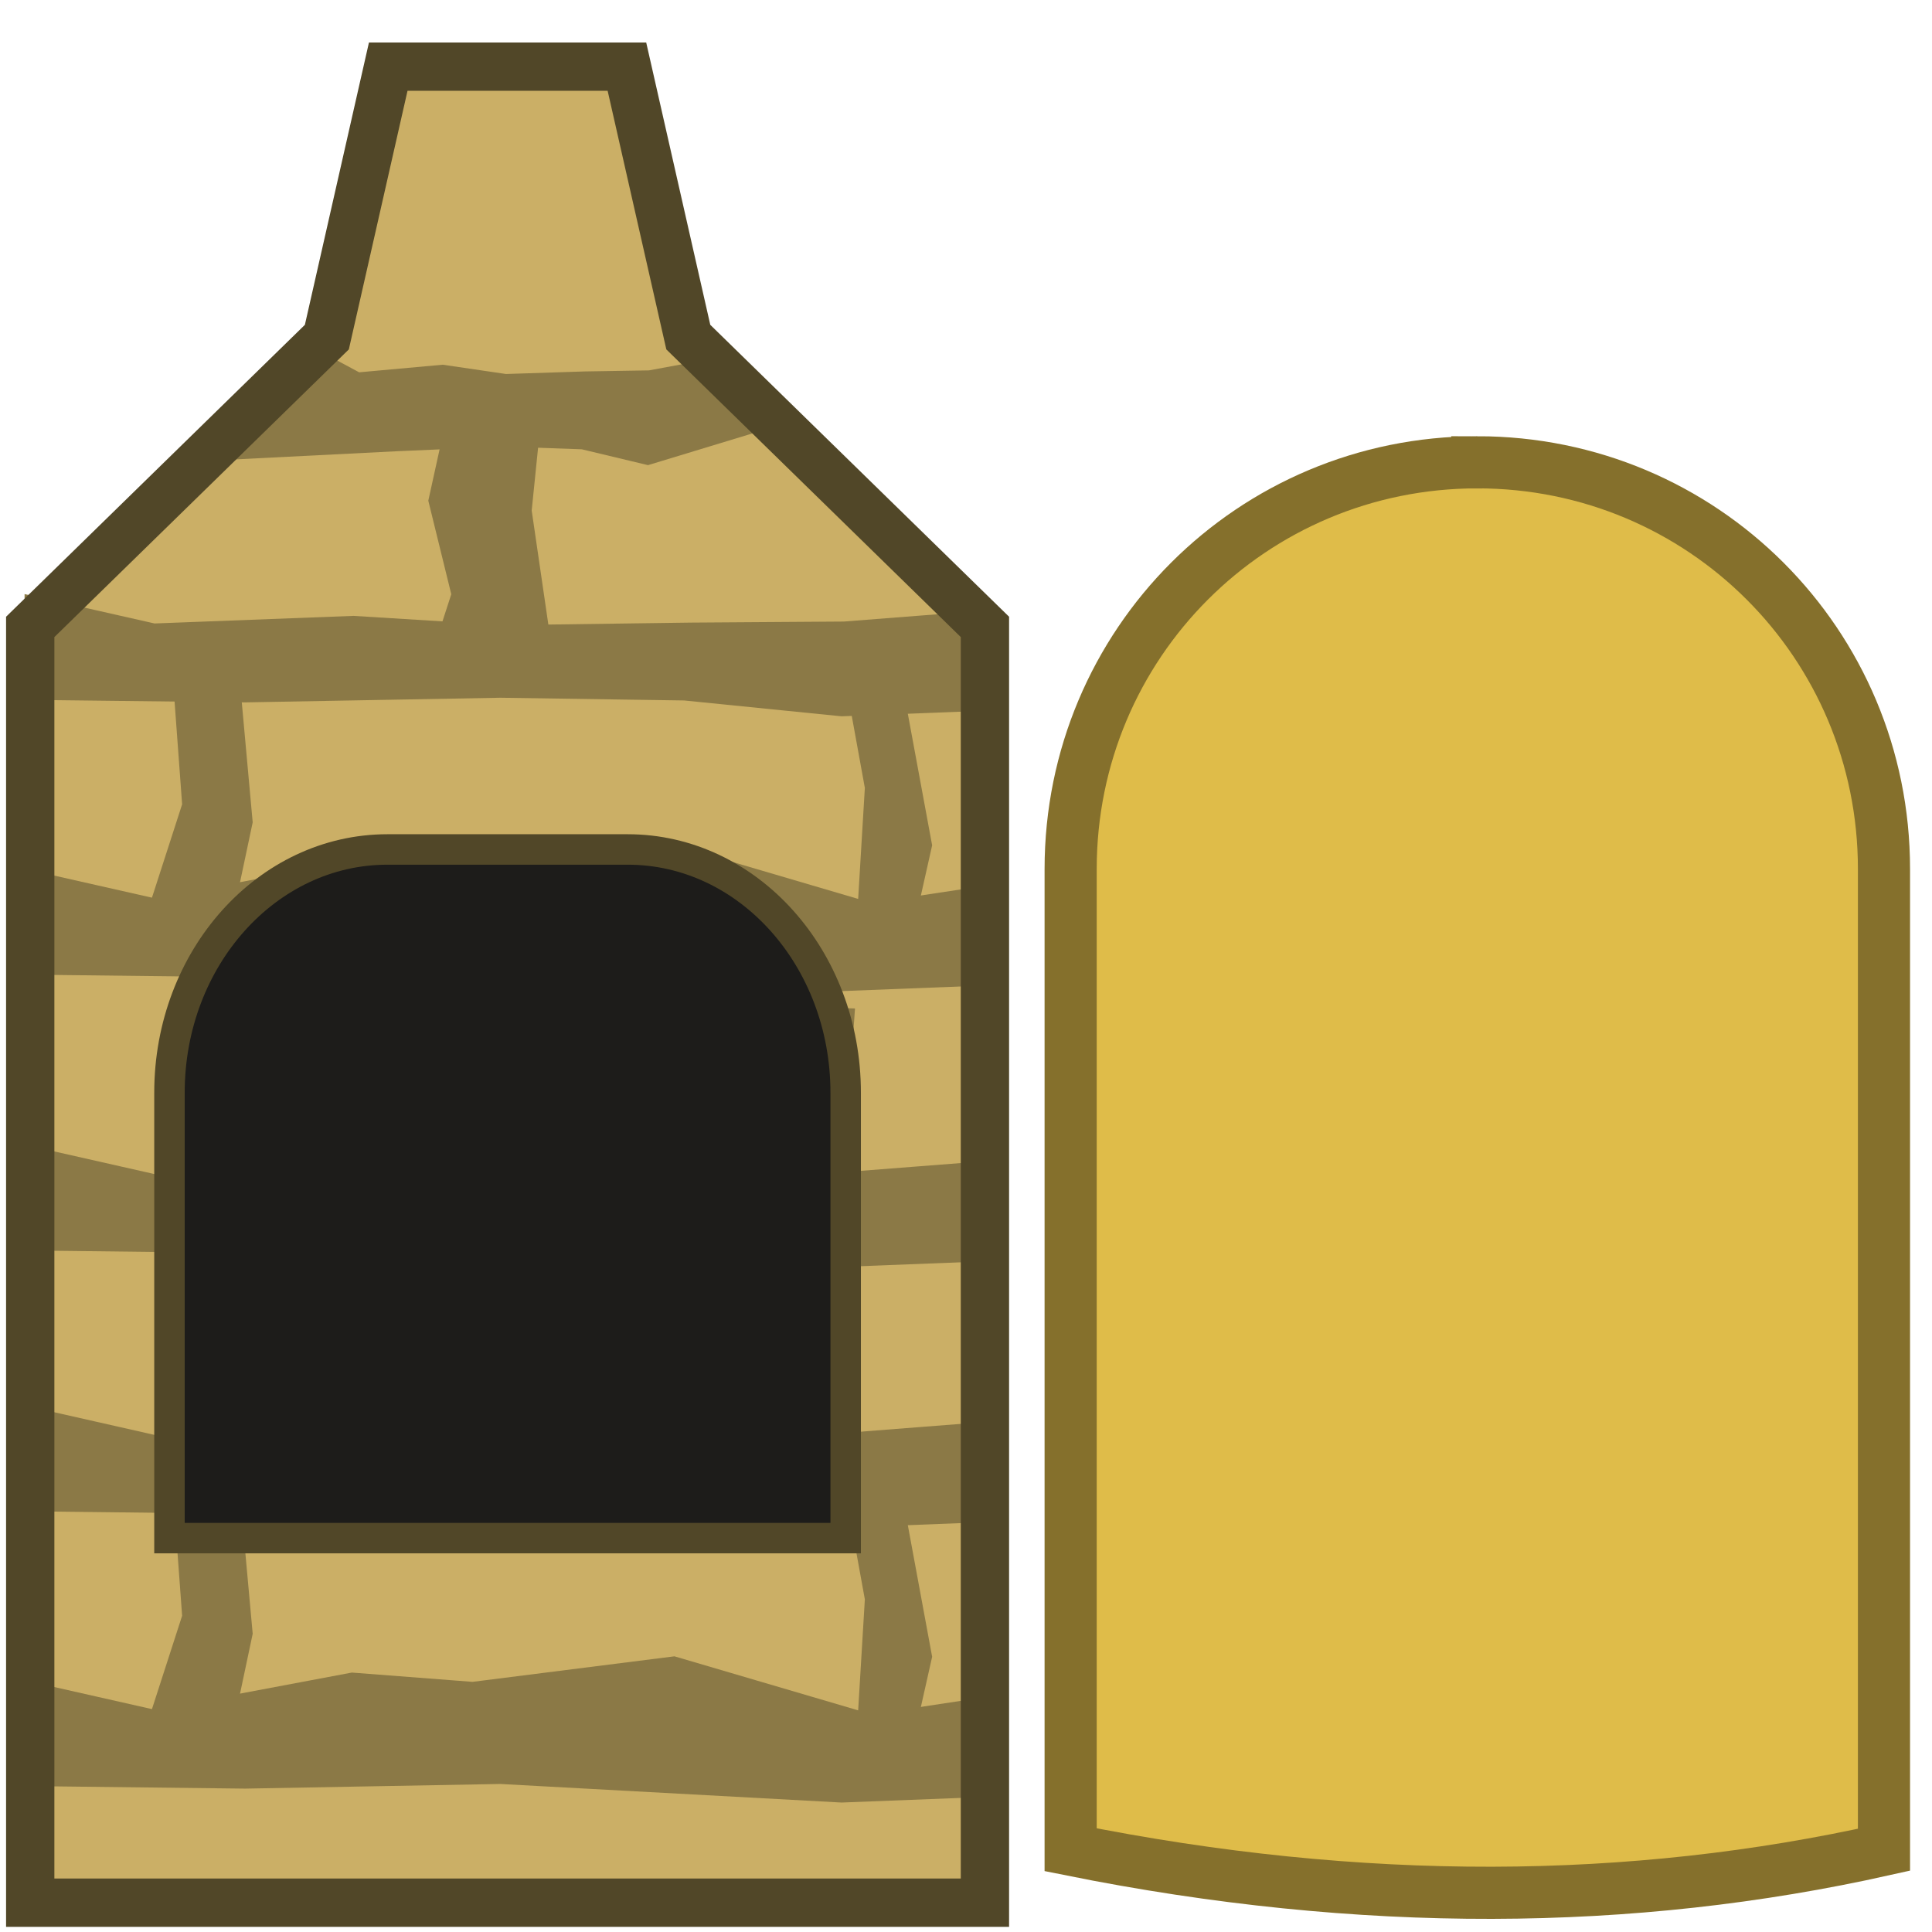
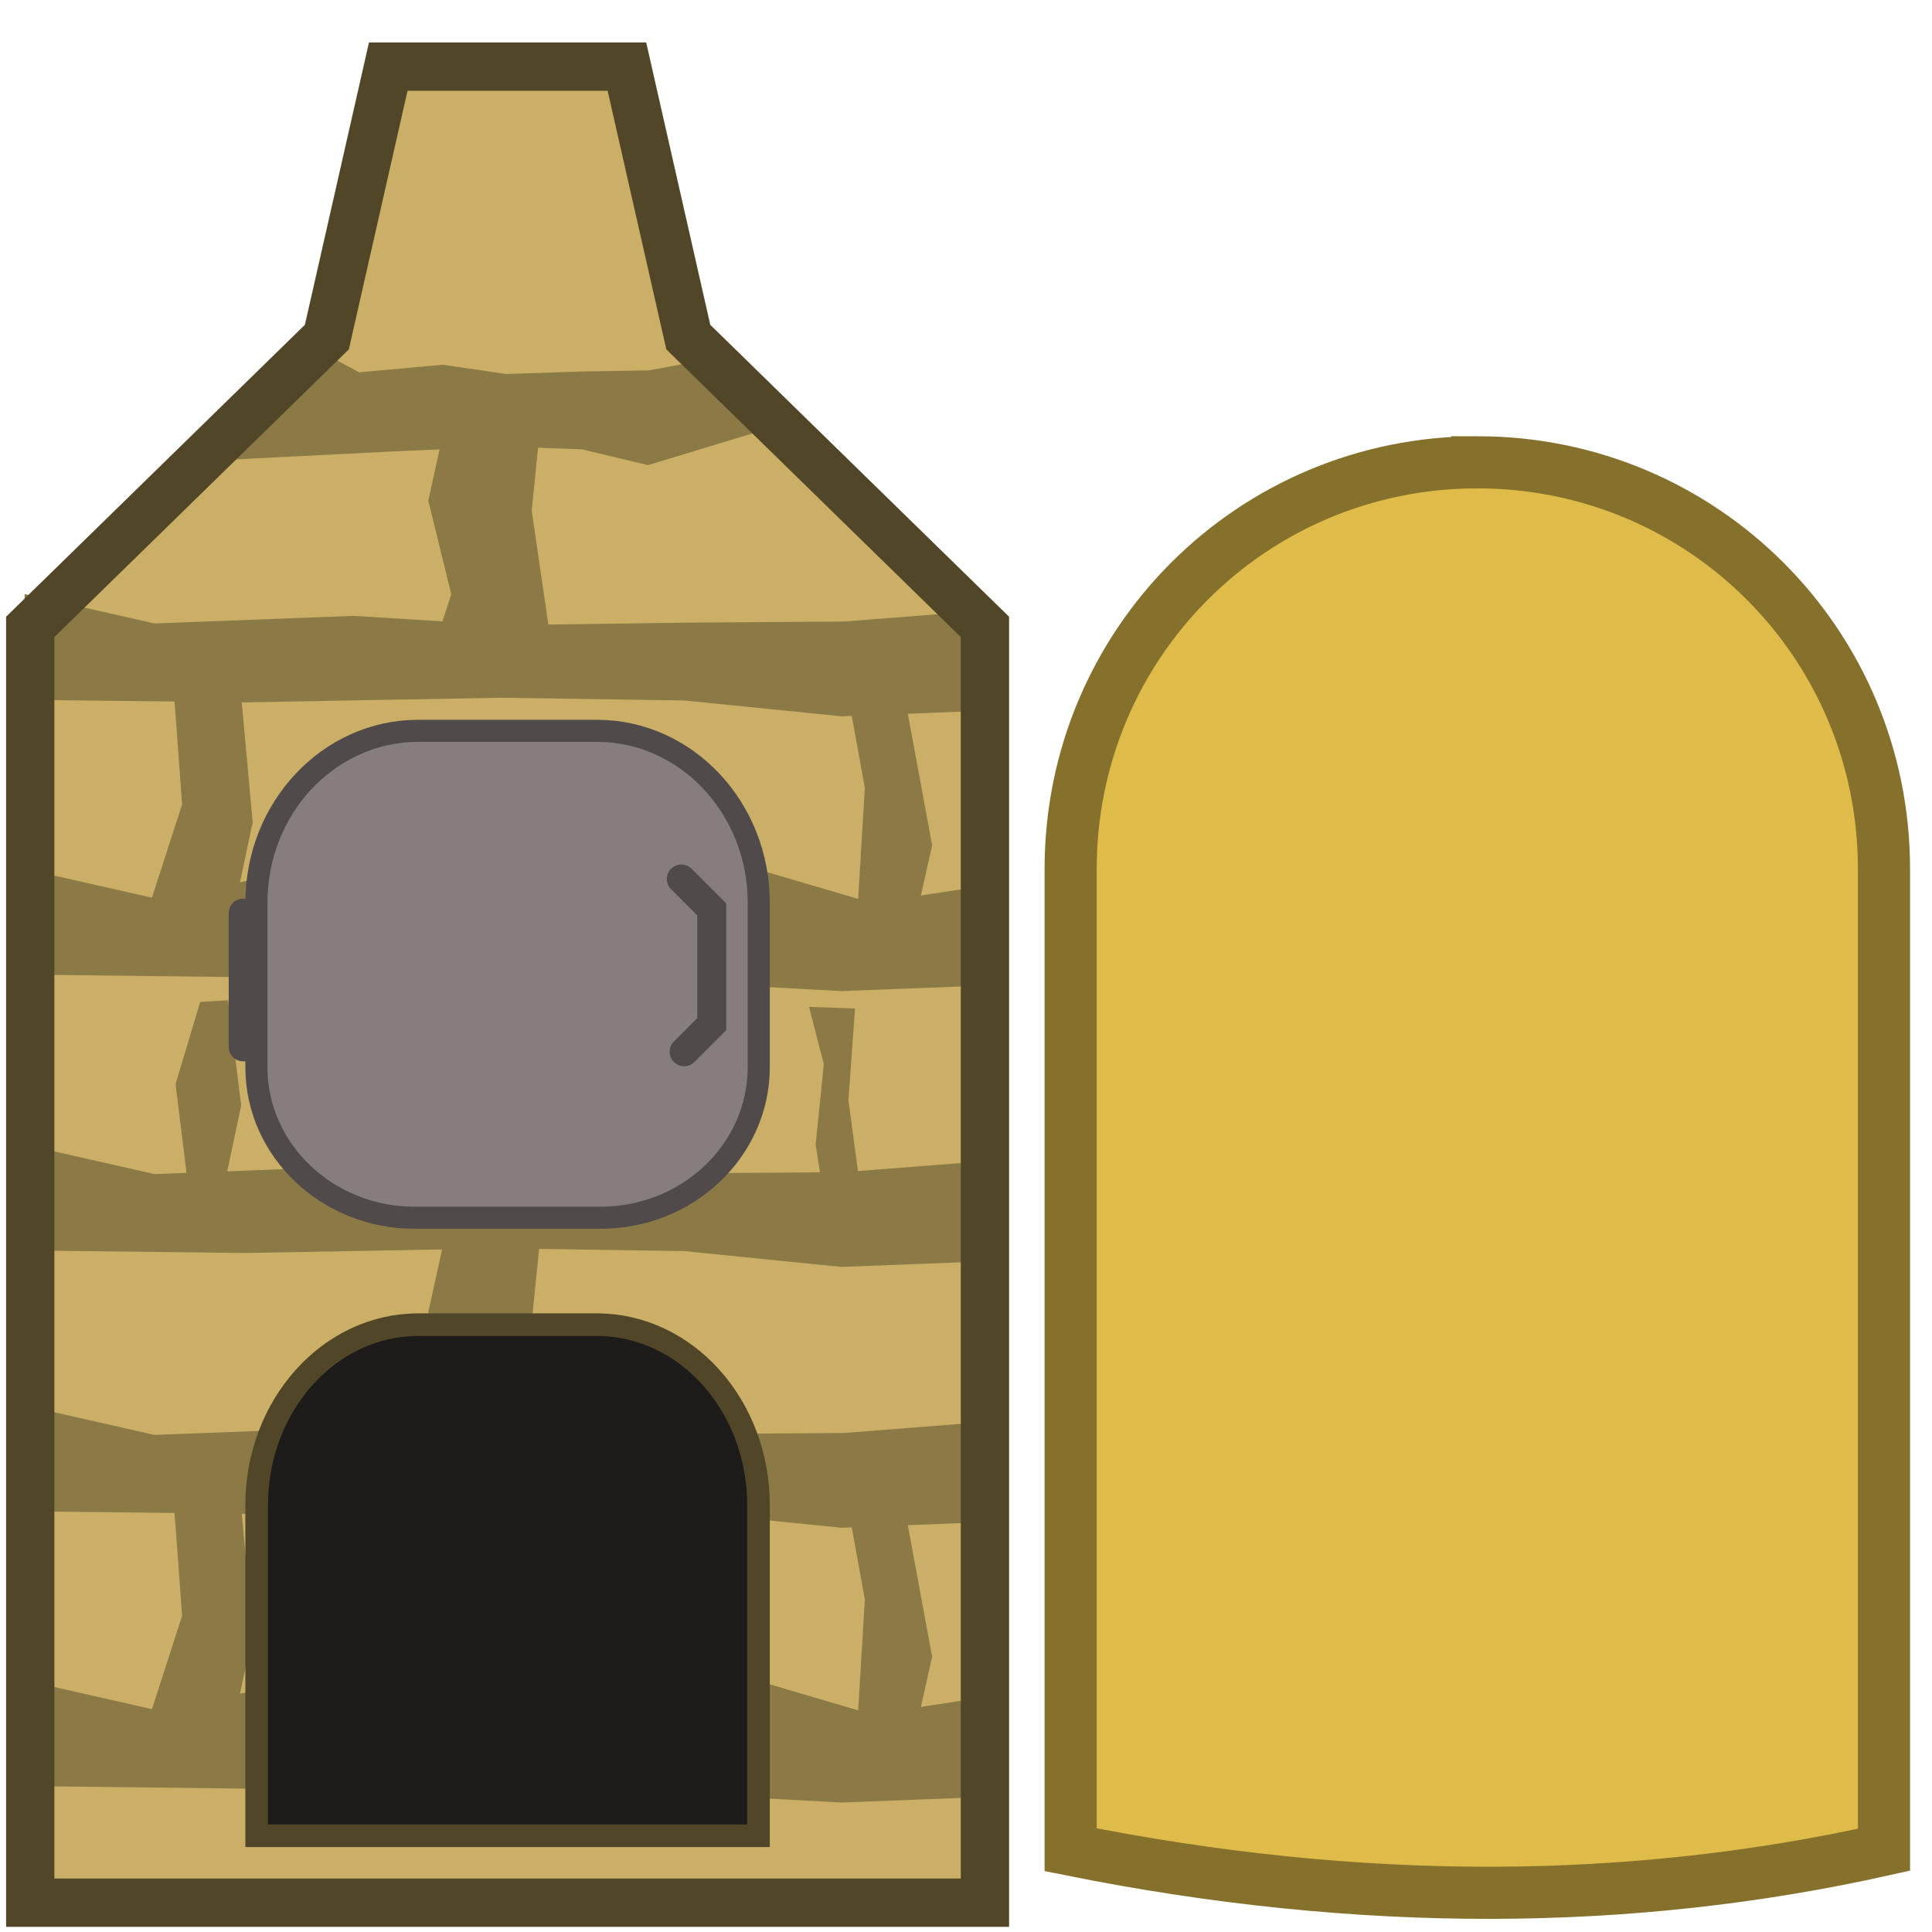
<svg xmlns="http://www.w3.org/2000/svg" width="200" height="200" viewBox="0 0 200 200" version="1.1" id="svg1" xml:space="preserve">
  <defs id="defs1" />
  <g id="layer1">
-     <g id="g1" transform="matrix(0.5,0,0,0.5,2.543905,97.55114)">
-       <path style="fill:#cbaf66;fill-opacity:1;stroke:none;stroke-width:6.199;stroke-dasharray:none;stroke-opacity:1;paint-order:fill markers stroke" d="m 1.17,-65.307 61.415,-60 12.708,-56 h 49.415 l 12.708,56 61.415,60 L 200,200 H 0 Z" id="path1" />
-       <g id="g19" style="display:inline;fill:#8b7946;fill-opacity:1" transform="translate(0,-156)">
-         <path style="display:inline;fill:#8b7946;fill-opacity:1;stroke:none;stroke-width:20;stroke-dasharray:none;stroke-opacity:1;paint-order:fill markers stroke" d="M 200,87.217 169.617,89.582 137.946,89.801 99.198,90.33 68.095,88.408 26.91,89.98 0,83.898 v 21.886 l 45.65,0.534 52.858,-0.961 38.037,0.563 32.601,3.281 L 200,108 Z" id="path15" />
-         <path style="display:inline;fill:#8b7946;fill-opacity:1;stroke:none;stroke-width:20;stroke-dasharray:none;stroke-opacity:1;paint-order:fill markers stroke" d="M 200,144.11 175.394,147.834 134.549,135.821 92.742,141.107 67.755,139.185 26.91,146.873 0,140.791 v 21.886 l 45.65,0.534 52.858,-0.961 L 169.147,166.095 200,164.893 Z" id="path16" />
-         <path style="display:inline;fill:#8b7946;fill-opacity:1;stroke:none;stroke-width:20;stroke-dasharray:none;stroke-opacity:1;paint-order:fill markers stroke" d="m 87.325,47.57 -3.738,16.989 4.757,19.368 -4.077,12.572 25.144,0.34 -4.417,-30.241 2.039,-20.047 z" id="path17" />
-         <path style="display:inline;fill:#8b7946;fill-opacity:1;stroke:none;stroke-width:20;stroke-dasharray:none;stroke-opacity:1;paint-order:fill markers stroke" d="m 44.512,101.256 2.718,29.901 -3.738,17.669 -18.009,0.68 7.136,-22.086 -1.699,-23.105 z" id="path18" />
-         <path style="display:inline;fill:#8b7946;fill-opacity:1;stroke:none;stroke-width:20;stroke-dasharray:none;stroke-opacity:1;paint-order:fill markers stroke" d="m 182.126,104.654 5.776,31.26 -3.738,16.65 -11.893,-0.34 1.699,-28.202 -3.398,-18.688 z" id="path19" />
-         <path style="display:inline;fill:#8b7946;fill-opacity:1;stroke:none;stroke-width:12.969;stroke-dasharray:none;stroke-opacity:1;paint-order:fill markers stroke" d="M 142.046,35.217 129.272,37.582 115.955,37.801 99.663,38.33 86.585,36.408 69.268,37.98 57.954,31.898 36.291,56.381 77.148,54.318 99.373,53.357 l 15.993,0.563 13.707,3.281 27.061,-8.22 z" id="path20" />
-       </g>
-       <g id="g11" style="display:inline;fill:#8b7946;fill-opacity:1" transform="translate(0,12)">
-         <path style="display:inline;fill:#8b7946;fill-opacity:1;stroke:none;stroke-width:20;stroke-dasharray:none;stroke-opacity:1;paint-order:fill markers stroke" d="M 33.979,39.415 31.26,17.329 36.357,0.34 42.134,0 44.852,21.746 41.114,39.415 Z" id="path10" />
-         <path style="display:inline;fill:#8b7946;fill-opacity:1;stroke:none;stroke-width:20;stroke-dasharray:none;stroke-opacity:1;paint-order:fill markers stroke" d="m 172.951,38.396 -2.378,-17.669 1.359,-19.028 -9.514,-0.34 3.058,11.893 -1.699,16.65 1.359,8.495 z" id="path11" />
-         <path style="display:inline;fill:#8b7946;fill-opacity:1;stroke:none;stroke-width:20;stroke-dasharray:none;stroke-opacity:1;paint-order:fill markers stroke" d="M 200,33.217 169.617,35.582 137.946,35.801 99.198,36.33 68.095,34.408 26.91,35.98 0,29.898 V 51.784 L 45.65,52.318 98.509,51.357 136.546,51.92 169.147,55.201 200,54 Z" id="path6" />
-         <path style="display:inline;fill:#8b7946;fill-opacity:1;stroke:none;stroke-width:20;stroke-dasharray:none;stroke-opacity:1;paint-order:fill markers stroke" d="M 200,87.217 169.617,89.582 137.946,89.801 99.198,90.33 68.095,88.408 26.91,89.98 0,83.898 v 21.886 l 45.65,0.534 52.858,-0.961 38.037,0.563 32.601,3.281 L 200,108 Z" id="path5" />
-         <path style="display:inline;fill:#8b7946;fill-opacity:1;stroke:none;stroke-width:20;stroke-dasharray:none;stroke-opacity:1;paint-order:fill markers stroke" d="M 200,144.11 175.394,147.834 134.549,135.821 92.742,141.107 67.755,139.185 26.91,146.873 0,140.791 v 21.886 l 45.65,0.534 52.858,-0.961 L 169.147,166.095 200,164.893 Z" id="path4" />
-         <path style="display:inline;fill:#8b7946;fill-opacity:1;stroke:none;stroke-width:20;stroke-dasharray:none;stroke-opacity:1;paint-order:fill markers stroke" d="m 87.325,47.57 -3.738,16.989 4.757,19.368 -4.077,12.572 25.144,0.34 -4.417,-30.241 2.039,-20.047 z" id="path7" />
-         <path style="display:inline;fill:#8b7946;fill-opacity:1;stroke:none;stroke-width:20;stroke-dasharray:none;stroke-opacity:1;paint-order:fill markers stroke" d="m 44.512,101.256 2.718,29.901 -3.738,17.669 -18.009,0.68 7.136,-22.086 -1.699,-23.105 z" id="path8" />
-         <path style="display:inline;fill:#8b7946;fill-opacity:1;stroke:none;stroke-width:20;stroke-dasharray:none;stroke-opacity:1;paint-order:fill markers stroke" d="m 182.126,104.654 5.776,31.26 -3.738,16.65 -11.893,-0.34 1.699,-28.202 -3.398,-18.688 z" id="path9" />
-       </g>
-       <path style="display:inline;fill:#1d1c1a;fill-opacity:1;stroke:#514728;stroke-width:6.306;stroke-dasharray:none;stroke-opacity:1;paint-order:fill markers stroke" d="M 30,123.347 H 170 V 31.115 c 0,-27.805 -20.202,-50.345 -45.122,-50.345 H 75.122 c -24.92,0 -45.122,22.54 -45.122,50.345 z" id="path2" />
-       <path style="fill:none;fill-opacity:1;stroke:#514728;stroke-width:10;stroke-dasharray:none;stroke-opacity:1;paint-order:fill markers stroke" d="m 1.17,-65.307 61.415,-60 12.708,-56 h 24.708 24.708 l 12.708,56 61.415,60 V 198.83 H 1.17 Z" id="path3" />
+     <path style="fill:#cbaf66;fill-opacity:1;stroke:none;stroke-width:3.1;stroke-dasharray:none;stroke-opacity:1;paint-order:fill markers stroke" d="m 3.129,64.897 30.708,-30 6.354,-28 h 24.708 l 6.354,28 30.708,30 0.585,132.654 H 2.544 Z" id="path1" />
+     <g id="g19" style="display:inline;fill:#8b7946;fill-opacity:1" transform="matrix(0.5,0,0,0.5,2.543905,19.55113)">
+       <path style="display:inline;fill:#8b7946;fill-opacity:1;stroke:none;stroke-width:20;stroke-dasharray:none;stroke-opacity:1;paint-order:fill markers stroke" d="M 200,87.217 169.617,89.582 137.946,89.801 99.198,90.33 68.095,88.408 26.91,89.98 0,83.898 v 21.886 l 45.65,0.534 52.858,-0.961 38.037,0.563 32.601,3.281 L 200,108 Z" id="path15" />
+       <path style="display:inline;fill:#8b7946;fill-opacity:1;stroke:none;stroke-width:20;stroke-dasharray:none;stroke-opacity:1;paint-order:fill markers stroke" d="M 200,144.11 175.394,147.834 134.549,135.821 92.742,141.107 67.755,139.185 26.91,146.873 0,140.791 v 21.886 l 45.65,0.534 52.858,-0.961 L 169.147,166.095 200,164.893 Z" id="path16" />
+       <path style="display:inline;fill:#8b7946;fill-opacity:1;stroke:none;stroke-width:20;stroke-dasharray:none;stroke-opacity:1;paint-order:fill markers stroke" d="m 87.325,47.57 -3.738,16.989 4.757,19.368 -4.077,12.572 25.144,0.34 -4.417,-30.241 2.039,-20.047 z" id="path17" />
+       <path style="display:inline;fill:#8b7946;fill-opacity:1;stroke:none;stroke-width:20;stroke-dasharray:none;stroke-opacity:1;paint-order:fill markers stroke" d="m 44.512,101.256 2.718,29.901 -3.738,17.669 -18.009,0.68 7.136,-22.086 -1.699,-23.105 z" id="path18" />
+       <path style="display:inline;fill:#8b7946;fill-opacity:1;stroke:none;stroke-width:20;stroke-dasharray:none;stroke-opacity:1;paint-order:fill markers stroke" d="m 182.126,104.654 5.776,31.26 -3.738,16.65 -11.893,-0.34 1.699,-28.202 -3.398,-18.688 z" id="path19" />
+       <path style="display:inline;fill:#8b7946;fill-opacity:1;stroke:none;stroke-width:12.969;stroke-dasharray:none;stroke-opacity:1;paint-order:fill markers stroke" d="M 142.046,35.217 129.272,37.582 115.955,37.801 99.663,38.33 86.585,36.408 69.268,37.98 57.954,31.898 36.291,56.381 77.148,54.318 99.373,53.357 l 15.993,0.563 13.707,3.281 27.061,-8.22 z" id="path20" />
    </g>
+     <g id="g11" style="display:inline;fill:#8b7946;fill-opacity:1" transform="matrix(0.5,0,0,0.5,2.543905,103.5511)">
+       <path style="display:inline;fill:#8b7946;fill-opacity:1;stroke:none;stroke-width:20;stroke-dasharray:none;stroke-opacity:1;paint-order:fill markers stroke" d="M 33.979,39.415 31.26,17.329 36.357,0.34 42.134,0 44.852,21.746 41.114,39.415 Z" id="path10" />
+       <path style="display:inline;fill:#8b7946;fill-opacity:1;stroke:none;stroke-width:20;stroke-dasharray:none;stroke-opacity:1;paint-order:fill markers stroke" d="m 172.951,38.396 -2.378,-17.669 1.359,-19.028 -9.514,-0.34 3.058,11.893 -1.699,16.65 1.359,8.495 z" id="path11" />
+       <path style="display:inline;fill:#8b7946;fill-opacity:1;stroke:none;stroke-width:20;stroke-dasharray:none;stroke-opacity:1;paint-order:fill markers stroke" d="M 200,33.217 169.617,35.582 137.946,35.801 99.198,36.33 68.095,34.408 26.91,35.98 0,29.898 V 51.784 L 45.65,52.318 98.509,51.357 136.546,51.92 169.147,55.201 200,54 Z" id="path6" />
+       <path style="display:inline;fill:#8b7946;fill-opacity:1;stroke:none;stroke-width:20;stroke-dasharray:none;stroke-opacity:1;paint-order:fill markers stroke" d="M 200,87.217 169.617,89.582 137.946,89.801 99.198,90.33 68.095,88.408 26.91,89.98 0,83.898 v 21.886 l 45.65,0.534 52.858,-0.961 38.037,0.563 32.601,3.281 L 200,108 Z" id="path5" />
+       <path style="display:inline;fill:#8b7946;fill-opacity:1;stroke:none;stroke-width:20;stroke-dasharray:none;stroke-opacity:1;paint-order:fill markers stroke" d="M 200,144.11 175.394,147.834 134.549,135.821 92.742,141.107 67.755,139.185 26.91,146.873 0,140.791 v 21.886 l 45.65,0.534 52.858,-0.961 L 169.147,166.095 200,164.893 Z" id="path4" />
+       <path style="display:inline;fill:#8b7946;fill-opacity:1;stroke:none;stroke-width:20;stroke-dasharray:none;stroke-opacity:1;paint-order:fill markers stroke" d="m 87.325,47.57 -3.738,16.989 4.757,19.368 -4.077,12.572 25.144,0.34 -4.417,-30.241 2.039,-20.047 z" id="path7" />
+       <path style="display:inline;fill:#8b7946;fill-opacity:1;stroke:none;stroke-width:20;stroke-dasharray:none;stroke-opacity:1;paint-order:fill markers stroke" d="m 44.512,101.256 2.718,29.901 -3.738,17.669 -18.009,0.68 7.136,-22.086 -1.699,-23.105 z" id="path8" />
+       <path style="display:inline;fill:#8b7946;fill-opacity:1;stroke:none;stroke-width:20;stroke-dasharray:none;stroke-opacity:1;paint-order:fill markers stroke" d="m 182.126,104.654 5.776,31.26 -3.738,16.65 -11.893,-0.34 1.699,-28.202 -3.398,-18.688 z" id="path9" />
+     </g>
+     <path style="display:inline;fill:#1d1c1a;fill-opacity:1;stroke:#514728;stroke-width:2.34;stroke-dasharray:none;stroke-opacity:1;paint-order:fill markers stroke" d="m 26.57,190.033 h 51.949 v -34.224 c 0,-10.317 -7.496,-18.681 -16.743,-18.681 H 43.313 c -9.247,0 -16.743,8.364 -16.743,18.681 z" id="path2" />
+     <path style="fill:none;fill-opacity:1;stroke:#514728;stroke-width:5;stroke-dasharray:none;stroke-opacity:1;paint-order:fill markers stroke" d="m 3.129,64.897 30.708,-30 6.354,-28 h 12.354 12.354 l 6.354,28 30.708,30 v 132.069 H 3.129 Z" id="path3" />
    <path id="rect3" style="fill:#dfbc49;fill-rule:evenodd;stroke:#85702c;stroke-width:5.397;stroke-linecap:square;paint-order:fill markers stroke" d="m 152.931,47.856 c 23.322,0 42.098,18.776 42.098,42.098 V 191.484 c -26.063,5.825 -54.047,6.062 -84.196,0 V 89.955 c 0,-23.322 18.776,-42.098 42.098,-42.098 z" />
+     <path style="display:inline;fill:#867d7d;fill-opacity:1;stroke:#514a4a;stroke-width:2.285;stroke-dasharray:none;stroke-opacity:1;paint-order:fill markers stroke" d="M 42.924,126.06 H 62.164 A 16.382,15.592 0 0 0 78.546,110.469 V 93.453 c 0,-9.83 -7.504,-17.799 -16.761,-17.799 H 43.303 c -9.257,0 -16.761,7.969 -16.761,17.799 v 17.016 a 16.382,15.592 0 0 0 16.382,15.592 z" id="path12" />
+     <path style="fill:#867d7d;fill-opacity:1;fill-rule:evenodd;stroke:#514a4a;stroke-linecap:round;stroke-opacity:1;paint-order:fill markers stroke;stroke-width:3;stroke-dasharray:none" d="m 70.534,90.993 3.148,3.148 v 11.875 l -2.861,2.861" id="path13" />
+     <path style="fill:#867d7d;fill-opacity:1;fill-rule:evenodd;stroke:#514a4a;stroke-width:3;stroke-linecap:round;stroke-dasharray:none;stroke-opacity:1;paint-order:fill markers stroke" d="M 25.176,94.526 V 108.373" id="path14" />
  </g>
</svg>
